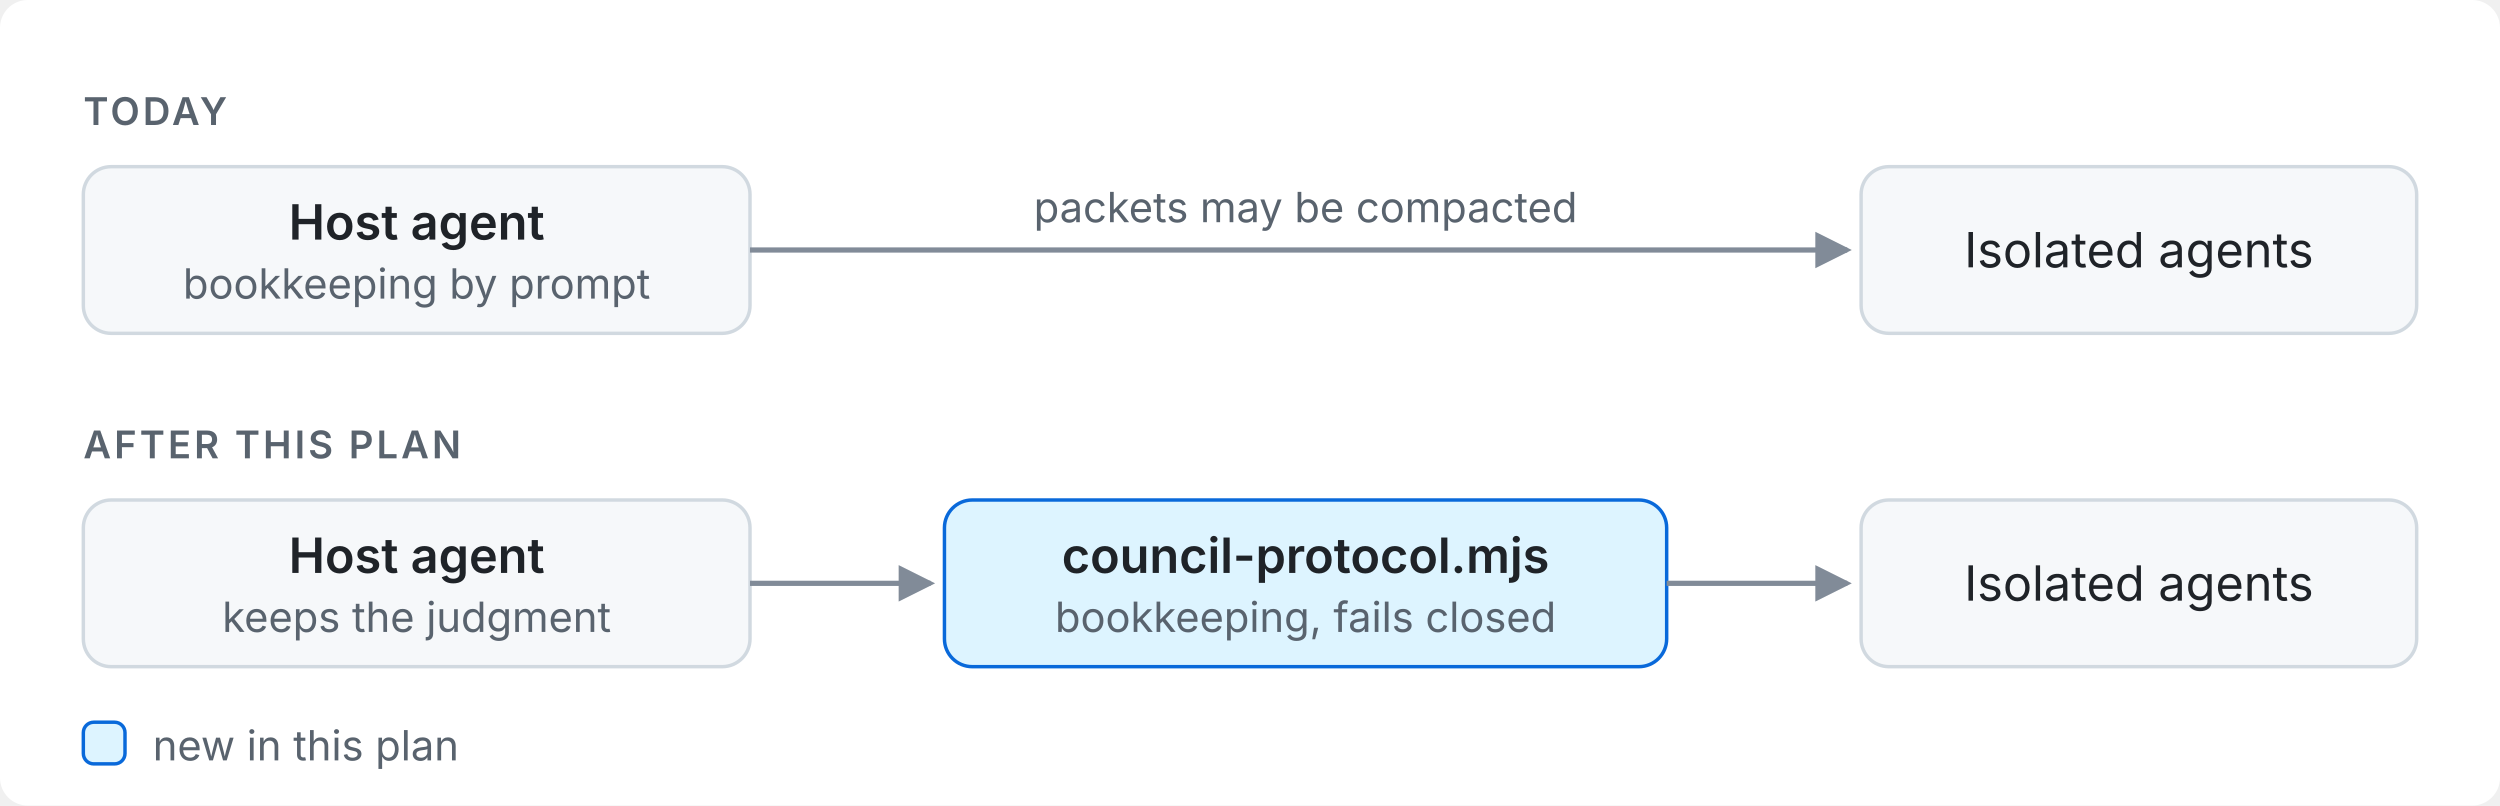
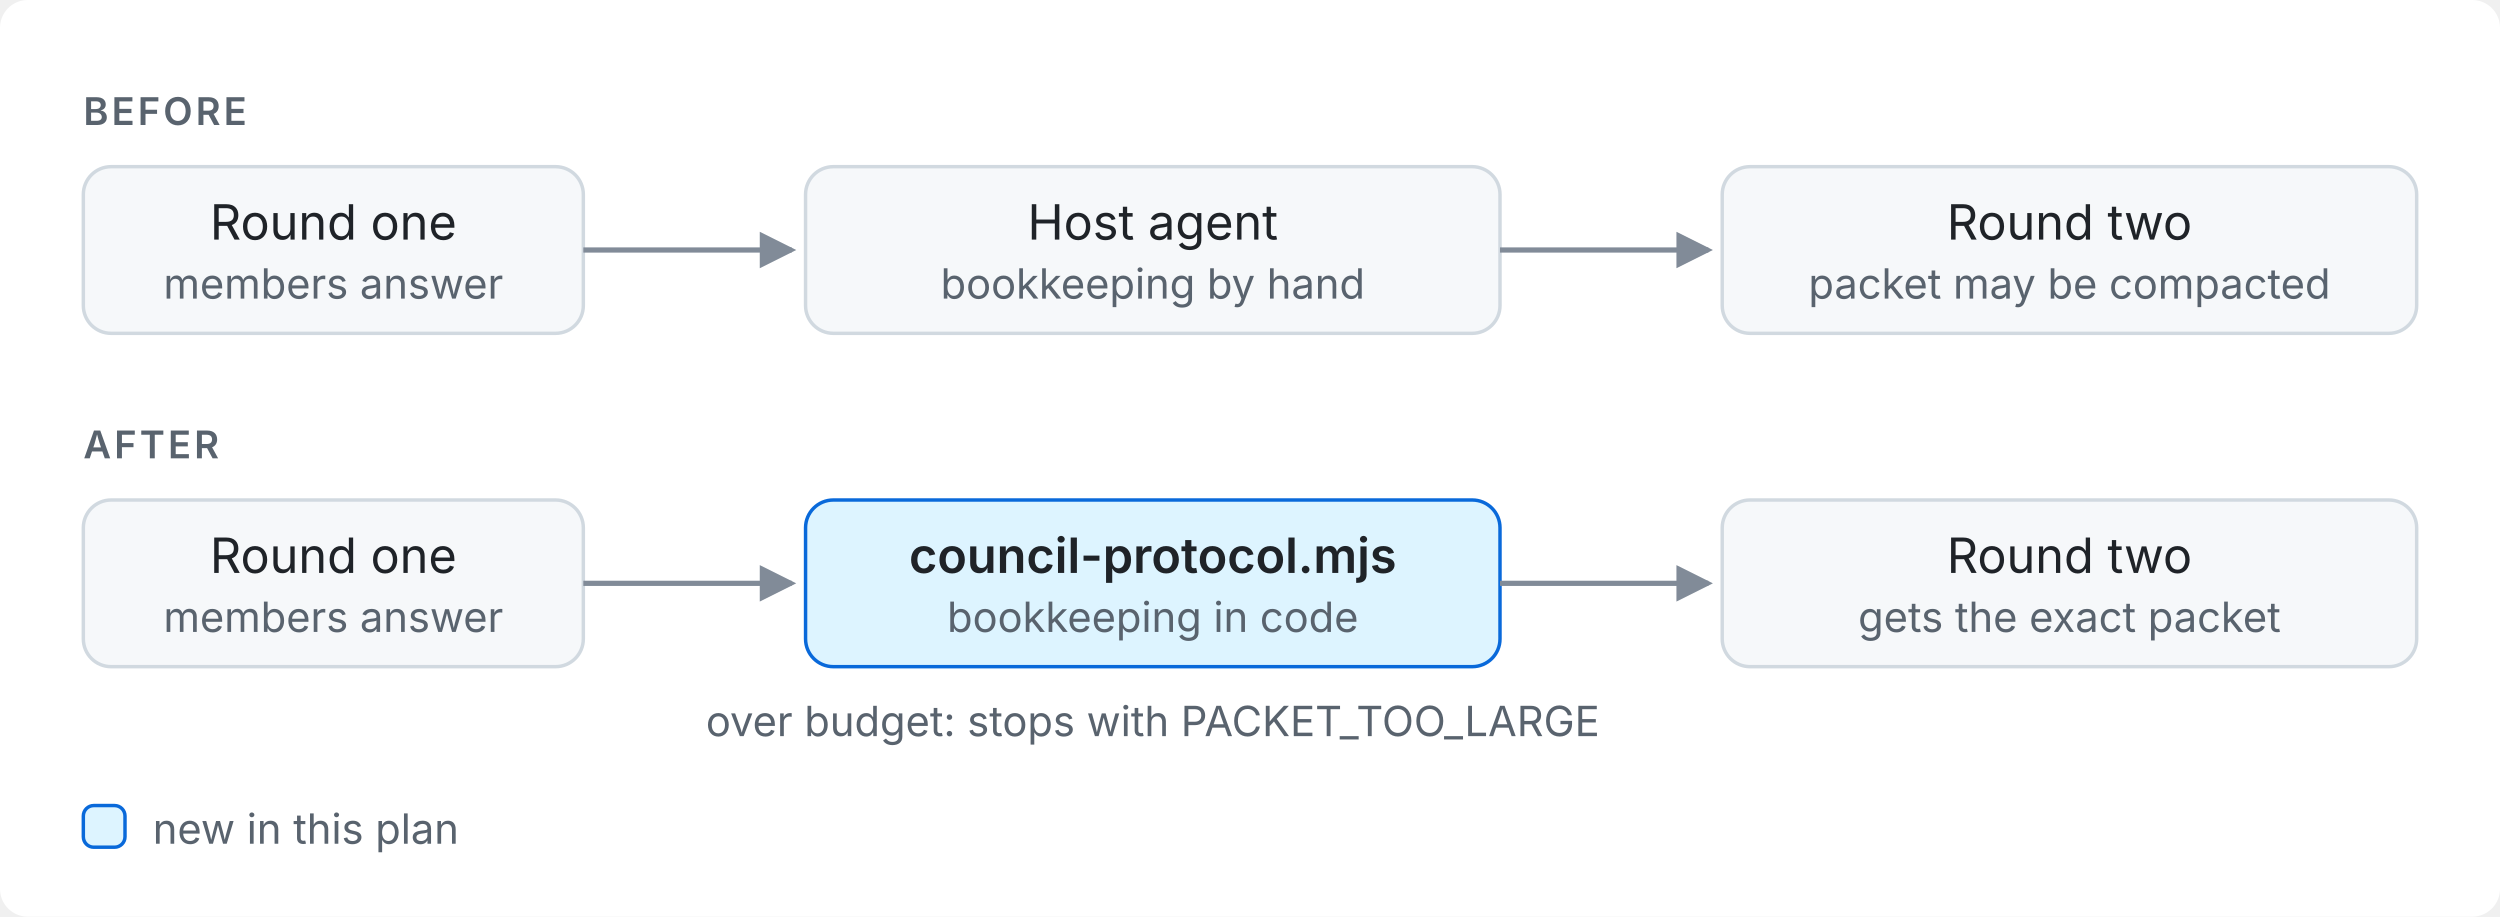
- <svg xmlns="http://www.w3.org/2000/svg" viewBox="0 0 720 232" role="img" aria-labelledby="t d">
+ <svg xmlns="http://www.w3.org/2000/svg" viewBox="0 0 720 264" role="img" aria-labelledby="t d">
  <style>
    .bg { fill: #ffffff; }
    .zone { fill: none; stroke: #d1d9e0; stroke-dasharray: 4 4; }
    .card { fill: #f6f8fa; stroke: #d1d9e0; }
    .new { fill: #ddf4ff; stroke: #0969da; }
    .gone { fill: none; stroke: #818b98; stroke-dasharray: 6 4; }
    .ask { fill: #fff8c5; stroke: #9a6700; }
    .ink { fill: #1f2328; }
    .muted { fill: #59636e; }
    .wire { fill: none; stroke: #818b98; stroke-width: 1.5; }
    .tip { fill: #818b98; }
    text { font-family: -apple-system, BlinkMacSystemFont, "Segoe UI", system-ui, sans-serif; font-size: 14px; }
    .small { font-size: 12px; }
    .caps { font-size: 11px; font-weight: 600; letter-spacing: .08em; }
    .strong { font-weight: 600; }
    @media (prefers-color-scheme: dark) {
      .bg { fill: #0d1117; }
      .zone { stroke: #3d444d; }
      .card { fill: #151b23; stroke: #3d444d; }
      .new { fill: #121d2f; stroke: #4493f8; }
      .gone { stroke: #656c76; }
      .ask { fill: #272115; stroke: #d29922; }
      .ink { fill: #f0f6fc; }
      .muted { fill: #9198a1; }
      .wire { stroke: #656c76; }
      .tip { fill: #656c76; }
    }
  </style>
  <defs>
    <marker id="arrow" viewBox="0 0 8 8" refX="7" refY="4" markerWidth="7" markerHeight="7" orient="auto">
      <path class="tip" d="M0 0 L8 4 L0 8 Z" />
    </marker>
  </defs>
-   <rect class="bg" width="720" height="232" rx="8" />
-   <text class="muted caps" x="24" y="36">TODAY</text>
-   <rect class="card" x="24" y="48" width="192" height="48" rx="8" />
-   <text class="ink strong" x="120" y="69" text-anchor="middle">Host agent</text>
-   <text class="muted small" x="120" y="86" text-anchor="middle">bookkeeping by prompt</text>
-   <text class="muted small" x="376" y="64" text-anchor="middle">packets may be compacted</text>
-   <path class="wire" d="M216 72 H532" marker-end="url(#arrow)" />
-   <rect class="card" x="536" y="48" width="160" height="48" rx="8" />
-   <text class="ink" x="616" y="77" text-anchor="middle">Isolated agents</text>
-   <text class="muted caps" x="24" y="132">AFTER THIS PLAN</text>
-   <rect class="card" x="24" y="144" width="192" height="48" rx="8" />
-   <text class="ink strong" x="120" y="165" text-anchor="middle">Host agent</text>
-   <text class="muted small" x="120" y="182" text-anchor="middle">keeps the judgment</text>
-   <path class="wire" d="M216 168 H268" marker-end="url(#arrow)" />
-   <rect class="new" x="272" y="144" width="208" height="48" rx="8" />
-   <text class="ink strong" x="376" y="165" text-anchor="middle">council-protocol.mjs</text>
-   <text class="muted small" x="376" y="182" text-anchor="middle">bookkeeping, fails closed</text>
-   <path class="wire" d="M480 168 H532" marker-end="url(#arrow)" />
-   <rect class="card" x="536" y="144" width="160" height="48" rx="8" />
-   <text class="ink" x="616" y="173" text-anchor="middle">Isolated agents</text>
-   <rect class="new" x="24" y="208" width="12" height="12" rx="3" />
-   <text class="muted small" x="44" y="219">new in this plan</text>
+   <rect class="bg" width="720" height="264" rx="8" />
+   <text class="muted caps" x="24" y="36">BEFORE</text>
+   <rect class="card" x="24" y="48" width="144" height="48" rx="8" />
+   <text class="ink" x="96" y="69" text-anchor="middle">Round one</text>
+   <text class="muted small" x="96" y="86" text-anchor="middle">members answer</text>
+   <path class="wire" d="M168 72 H228" marker-end="url(#arrow)" />
+   <rect class="card" x="232" y="48" width="200" height="48" rx="8" />
+   <text class="ink" x="332" y="69" text-anchor="middle">Host agent</text>
+   <text class="muted small" x="332" y="86" text-anchor="middle">bookkeeping by hand</text>
+   <path class="wire" d="M432 72 H492" marker-end="url(#arrow)" />
+   <rect class="card" x="496" y="48" width="200" height="48" rx="8" />
+   <text class="ink" x="596" y="69" text-anchor="middle">Round two</text>
+   <text class="muted small" x="596" y="86" text-anchor="middle">packet may be compacted</text>
+   <text class="muted caps" x="24" y="132">AFTER</text>
+   <rect class="card" x="24" y="144" width="144" height="48" rx="8" />
+   <text class="ink" x="96" y="165" text-anchor="middle">Round one</text>
+   <text class="muted small" x="96" y="182" text-anchor="middle">members answer</text>
+   <path class="wire" d="M168 168 H228" marker-end="url(#arrow)" />
+   <rect class="new" x="232" y="144" width="200" height="48" rx="8" />
+   <text class="ink strong" x="332" y="165" text-anchor="middle">council-protocol.mjs</text>
+   <text class="muted small" x="332" y="182" text-anchor="middle">bookkeeping in code</text>
+   <path class="wire" d="M432 168 H492" marker-end="url(#arrow)" />
+   <rect class="card" x="496" y="144" width="200" height="48" rx="8" />
+   <text class="ink" x="596" y="165" text-anchor="middle">Round two</text>
+   <text class="muted small" x="596" y="182" text-anchor="middle">gets the exact packet</text>
+   <text class="muted small" x="332" y="212" text-anchor="middle">over budget: stops with PACKET_TOO_LARGE</text>
+   <rect class="new" x="24" y="232" width="12" height="12" rx="3" />
+   <text class="muted small" x="44" y="243">new in this plan</text>
</svg>
